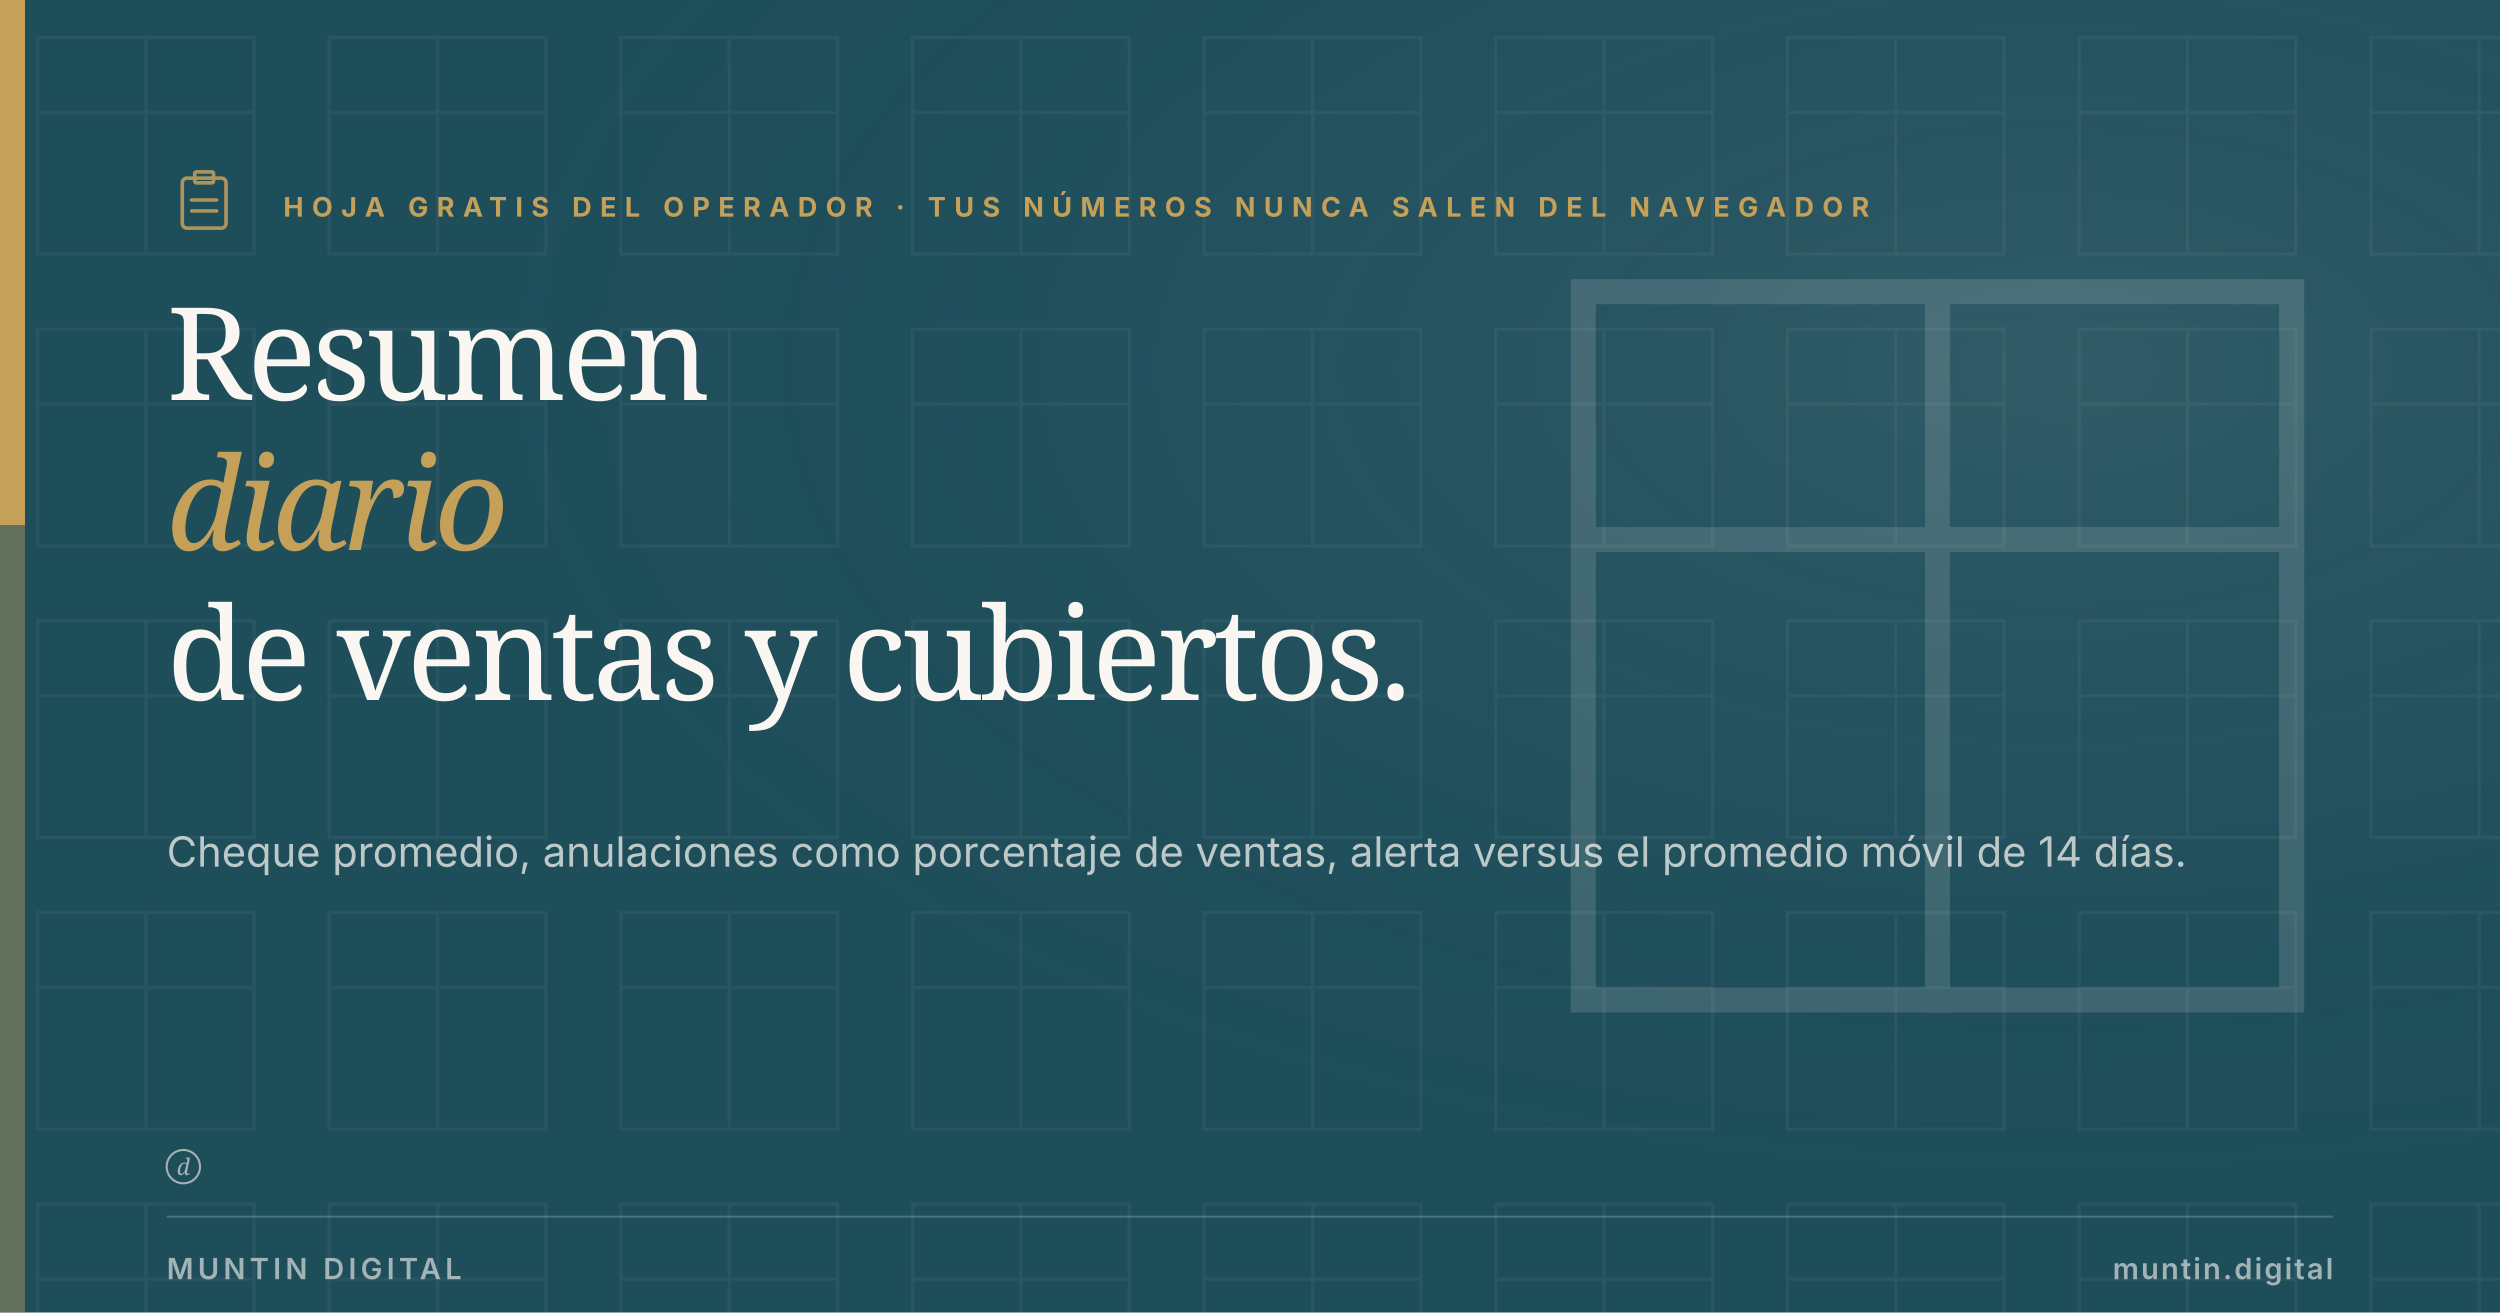
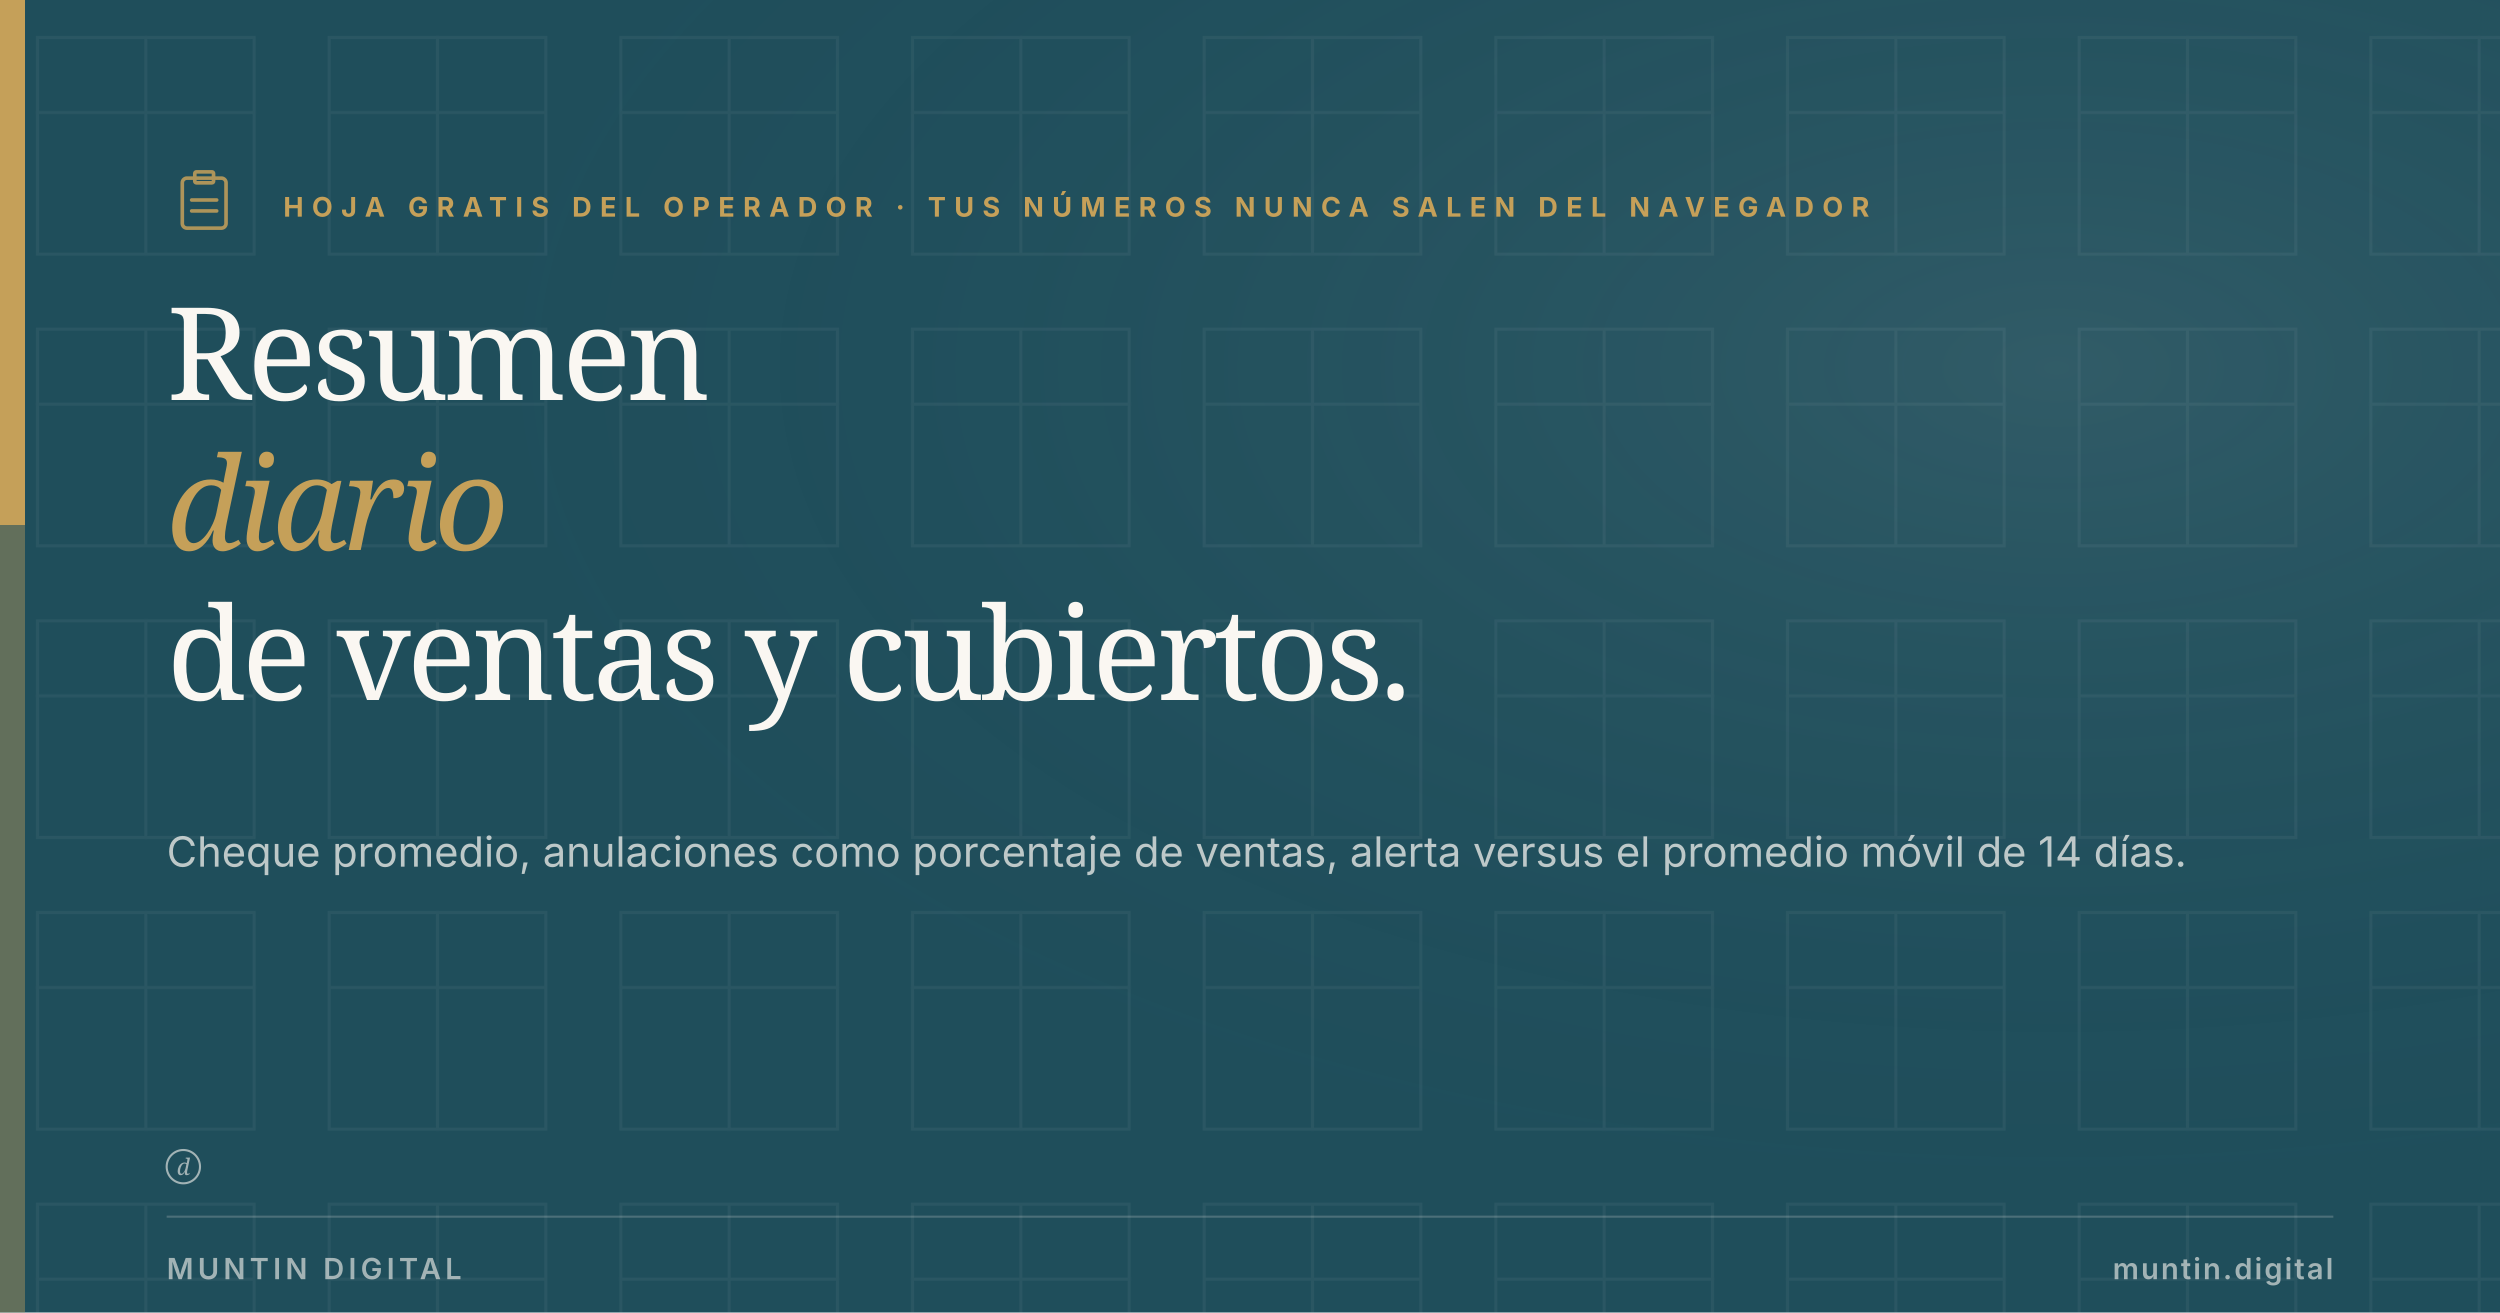
<svg xmlns="http://www.w3.org/2000/svg" viewBox="0 0 1200 630" width="1200" height="630">
  <defs>
    <radialGradient id="toolglow" cx="82%" cy="28%" r="65%">
      <stop offset="0%" stop-color="#FAF7F2" stop-opacity="0.08" />
      <stop offset="100%" stop-color="#1F4E5B" stop-opacity="0" />
    </radialGradient>
  </defs>
  <rect width="1200" height="630" fill="#1F4E5B" />
  <defs>
    <pattern id="muntinField" x="0" y="0" width="140" height="140" patternUnits="userSpaceOnUse">
      <g transform="translate(18, 18)" fill="none" stroke="#FAF7F2" stroke-width="1.5" stroke-linecap="square" stroke-linejoin="miter">
        <rect x="0" y="0" width="104" height="104" />
        <line x1="52" y1="0" x2="52" y2="104" />
        <line x1="0" y1="36" x2="104" y2="36" />
      </g>
    </pattern>
  </defs>
  <rect width="1200" height="630" fill="url(#muntinField)" opacity="0.05" />
  <rect width="1200" height="630" fill="url(#toolglow)" />
  <rect x="0" y="0" width="12" height="252" fill="#C5A059" />
  <rect x="0" y="252" width="12" height="378" fill="#C5A059" opacity="0.4" />
  <g transform="translate(80, 78) scale(1.5)" fill="none" stroke="#C5A059" stroke-width="1.167" stroke-linecap="round" stroke-linejoin="round" color="#C5A059" opacity="0.85">
    <rect x="5" y="5" width="14" height="16" rx="1.5" />
    <rect x="9" y="3" width="6" height="3.5" rx="0.5" />
    <line x1="8" y1="12" x2="16" y2="12" />
    <line x1="8" y1="15.5" x2="16" y2="15.5" />
  </g>
  <text x="136" y="104" font-family="Inter, Arial, sans-serif" font-size="13" font-weight="700" letter-spacing="4" fill="#C5A059">HOJA GRATIS DEL OPERADOR · TUS NÚMEROS NUNCA SALEN DEL NAVEGADOR</text>
  <text x="80" y="192" font-family="Fraunces, Georgia, serif" font-size="62" font-weight="500" letter-spacing="-2" fill="#FAF7F2">Resumen</text>
  <text x="80" y="264" font-family="Fraunces, Georgia, serif" font-style="italic" font-size="62" font-weight="400" letter-spacing="-2" fill="#C5A059">diario</text>
  <text x="80" y="336" font-family="Fraunces, Georgia, serif" font-size="62" font-weight="500" letter-spacing="-2" fill="#FAF7F2">de ventas y cubiertos.</text>
  <text x="80" y="416" font-family="Inter, Arial, sans-serif" font-size="20" font-weight="400" fill="#FAF7F2" opacity="0.72">Cheque promedio, anulaciones como porcentaje de ventas, alerta versus el promedio móvil de 14 días.</text>
-   <g transform="translate(760, 140)" stroke="#FAF7F2" stroke-width="12" stroke-linecap="square" stroke-linejoin="miter" fill="none" opacity="0.14">
-     <rect x="0" y="0" width="340" height="340" />
-     <line x1="170" y1="0" x2="170" y2="340" />
-     <line x1="0" y1="119" x2="340" y2="119" />
-   </g>
+   <text x="780" y="200" font-family="Inter, Arial, sans-serif" font-size="12" font-weight="700" letter-spacing="3" fill="#FAF7F2" opacity="0.5" />
+   <text x="780" y="320" font-family="Fraunces, Georgia, serif" font-size="128" font-weight="500" letter-spacing="-4" fill="#C5A059" />
+   <text x="780" y="376" font-family="Inter, Arial, sans-serif" font-size="18" font-weight="500" fill="#FAF7F2" opacity="0.78" />
  <g transform="translate(80, 552)" fill="#FAF7F2" opacity="0.6">
    <circle cx="8" cy="8" r="8" fill="none" stroke="#FAF7F2" stroke-width="1" />
    <text x="8" y="12" text-anchor="middle" font-family="Fraunces, Georgia, serif" font-style="italic" font-size="11" font-weight="500" fill="#FAF7F2">d</text>
  </g>
  <line x1="80" y1="584" x2="1120" y2="584" stroke="rgba(250,247,242,0.2)" stroke-width="1" />
  <text x="80" y="614" font-family="Inter, Arial, sans-serif" font-size="14" font-weight="600" letter-spacing="2" fill="rgba(250,247,242,0.6)">MUNTIN DIGITAL</text>
  <text x="1120" y="614" text-anchor="end" font-family="Inter, Arial, sans-serif" font-size="14" font-weight="600" letter-spacing="1" fill="rgba(250,247,242,0.6)">muntin.digital</text>
</svg>
